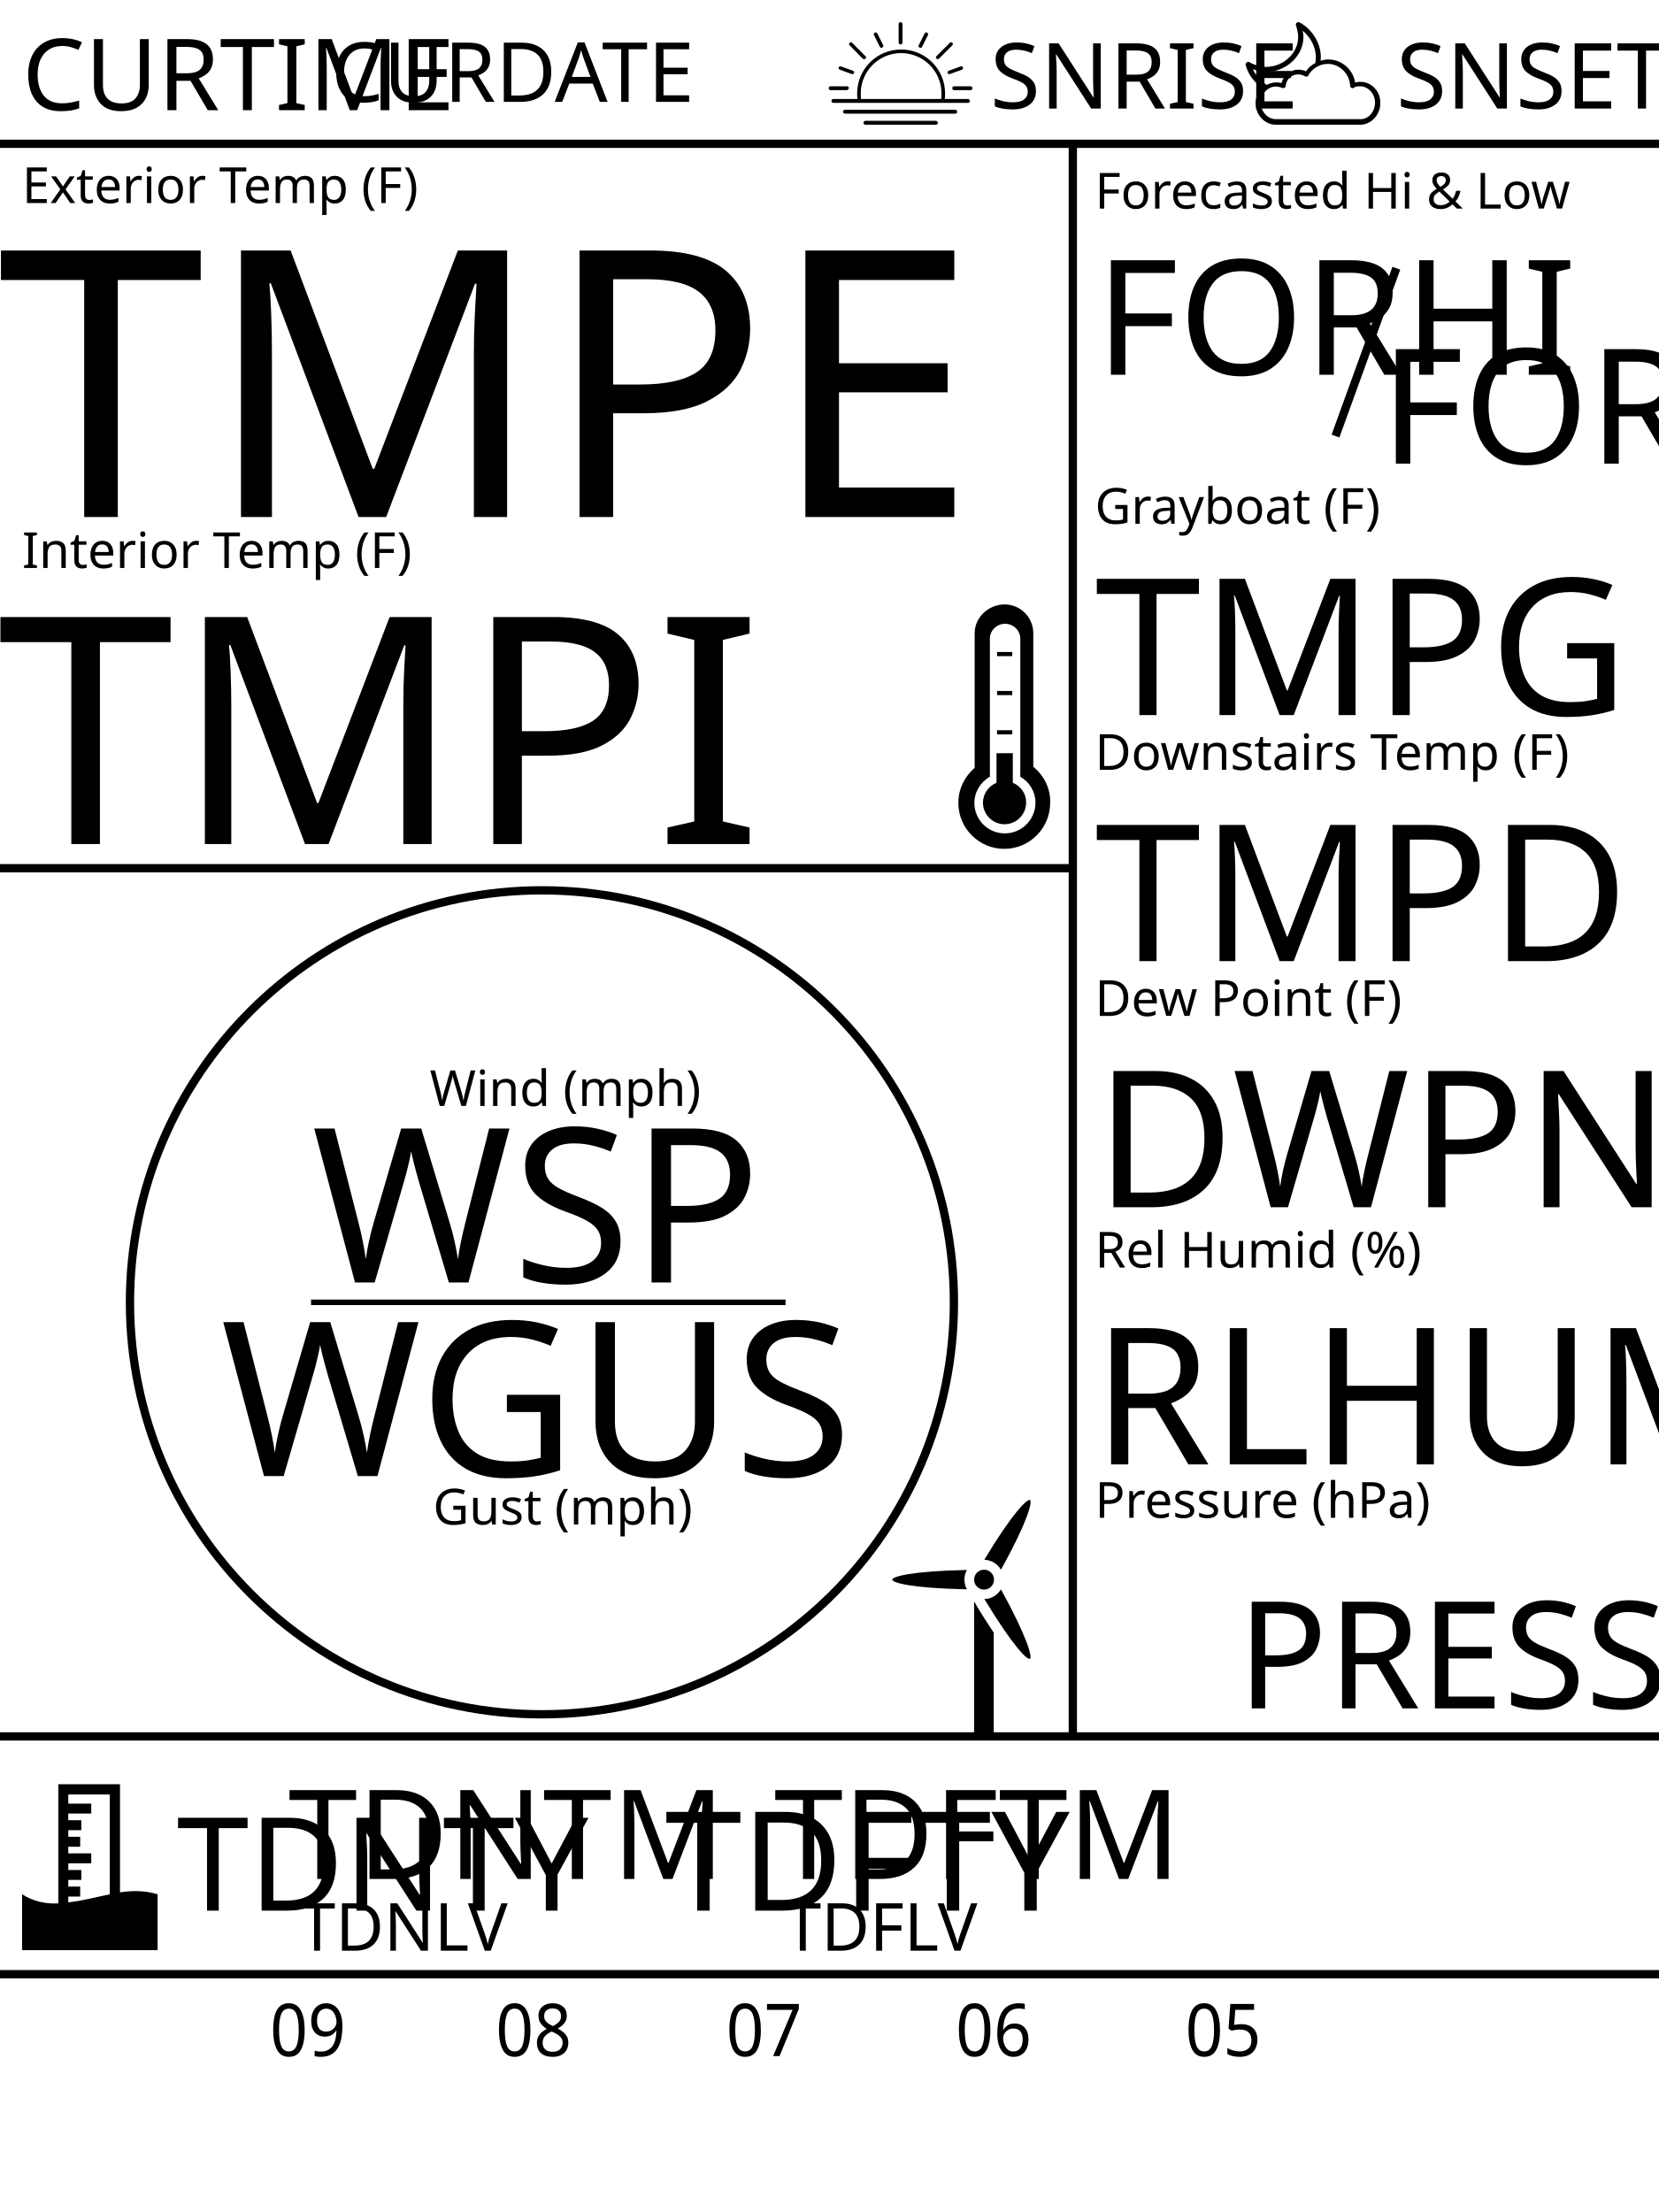
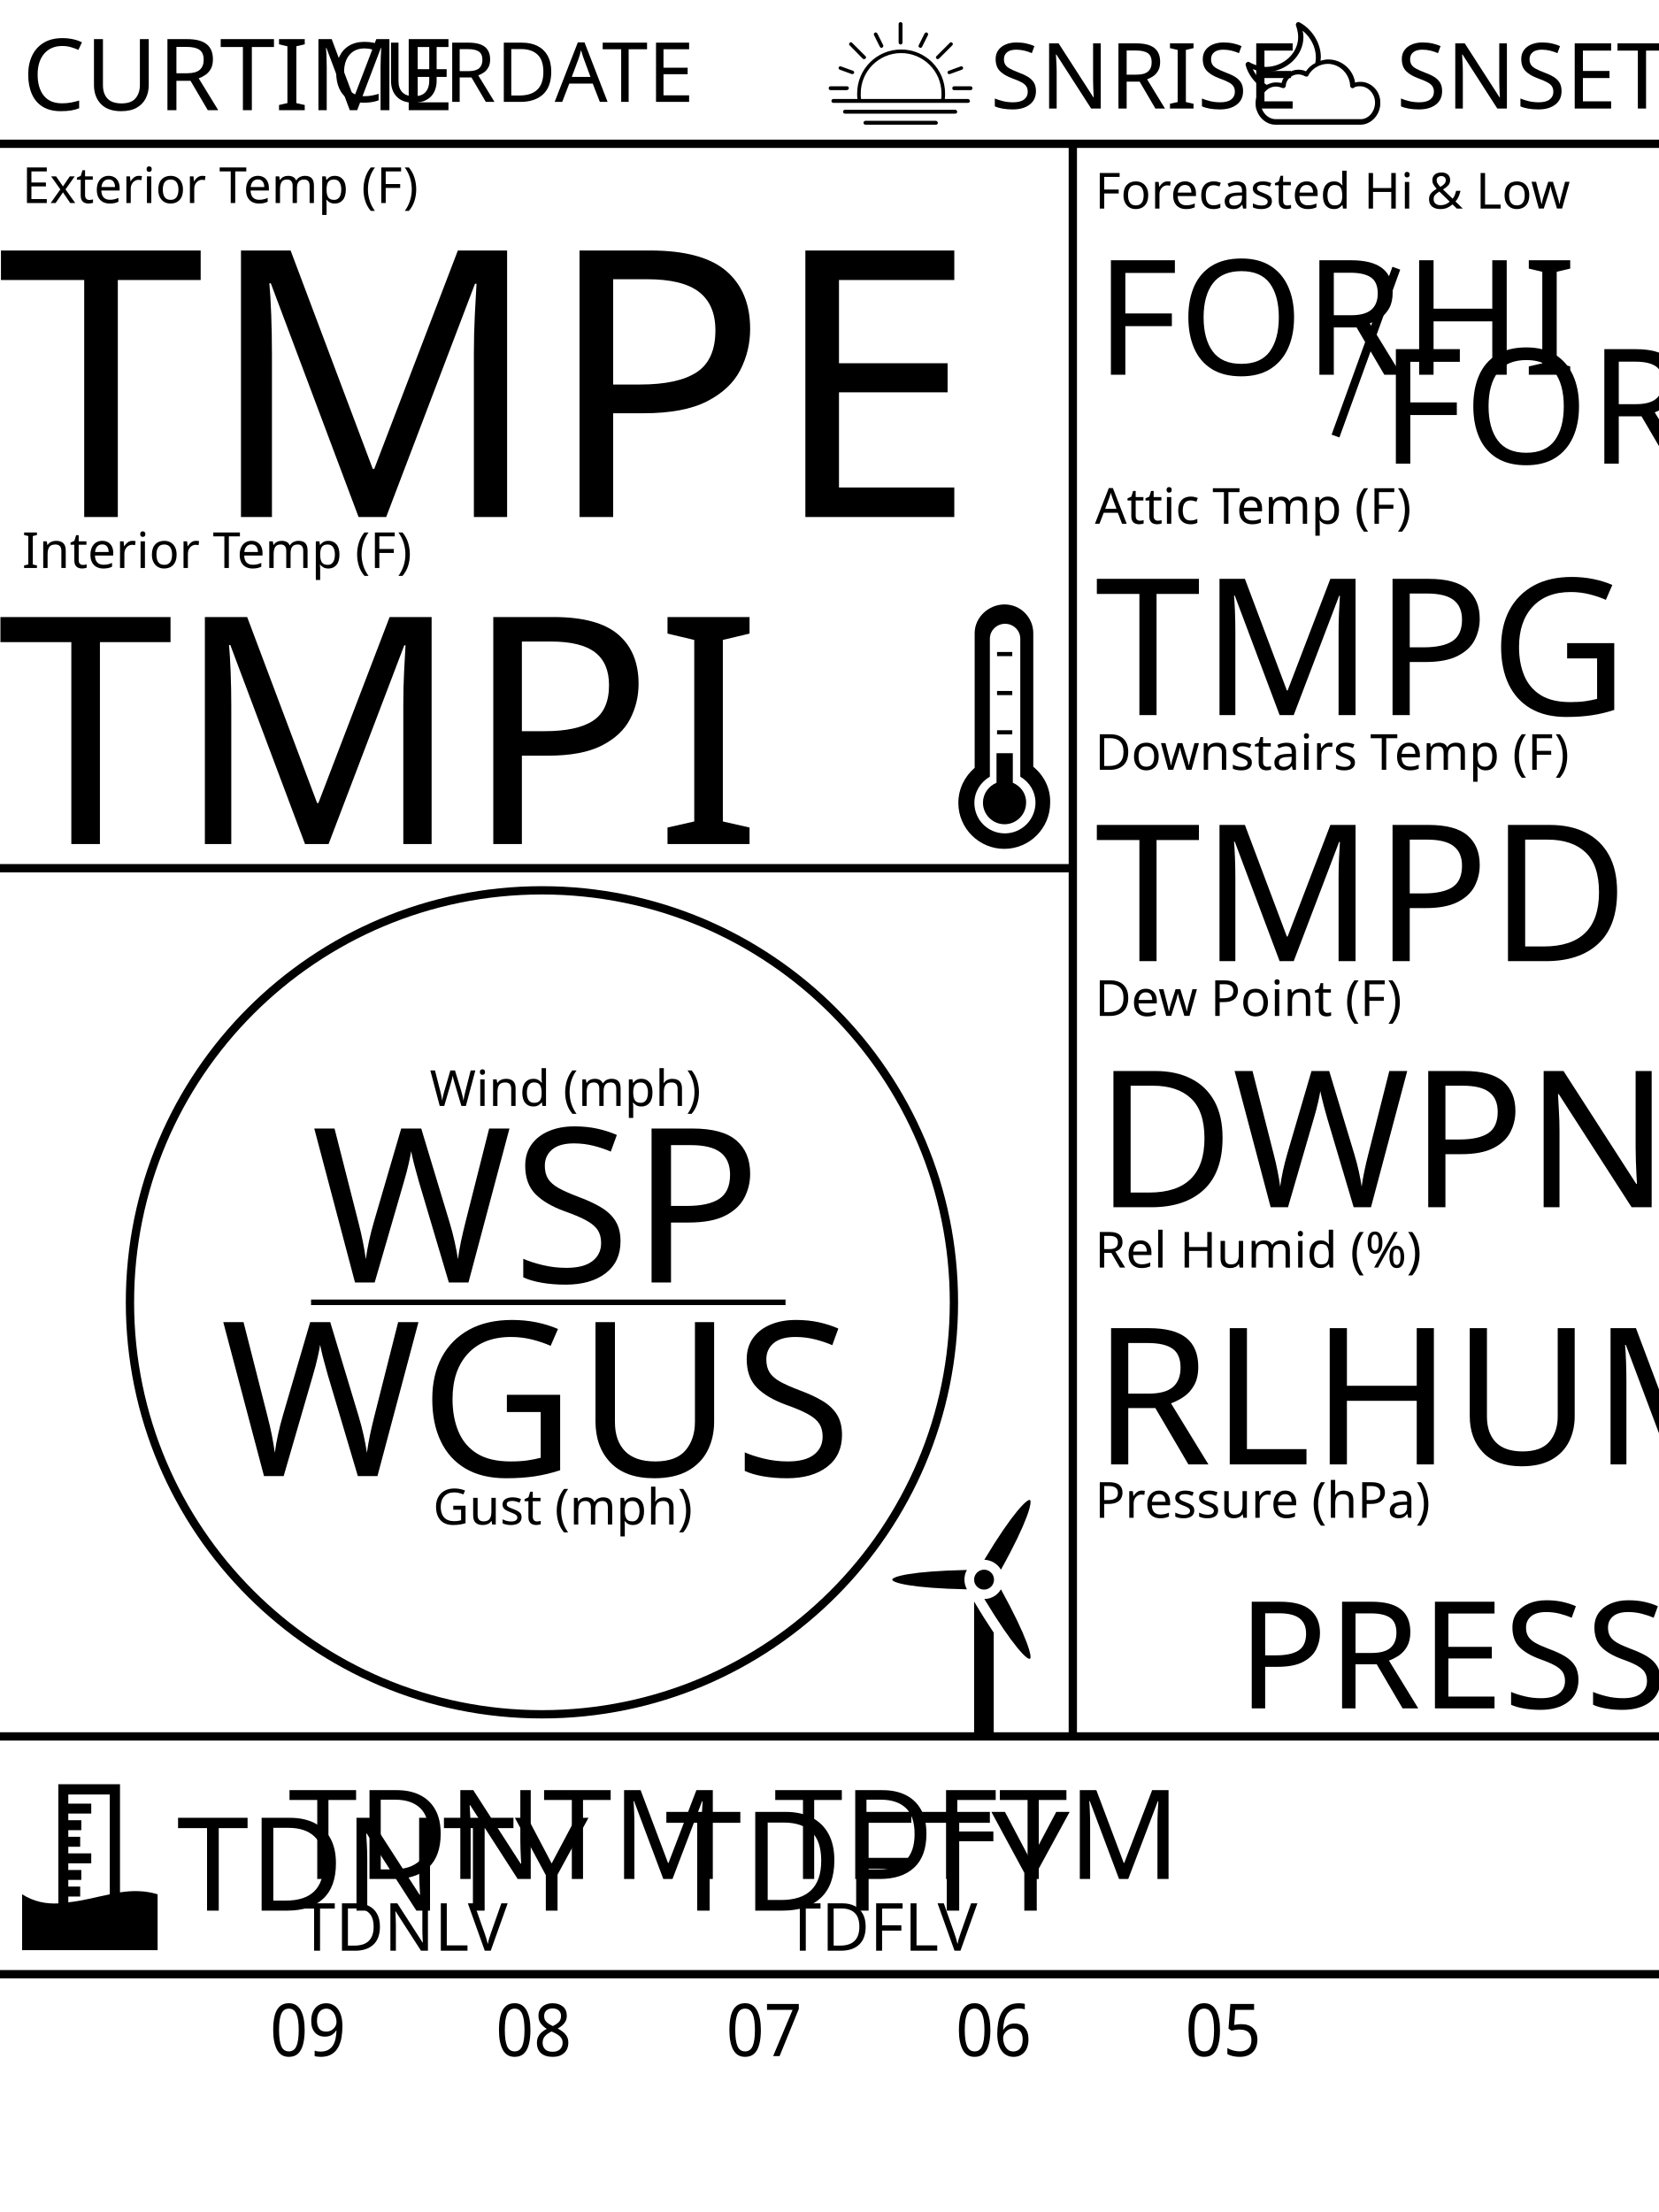
<svg xmlns="http://www.w3.org/2000/svg" version="1.1" id="Layer_1" x="0px" y="0px" viewBox="0 0 600 800" style="enable-background:new 0 0 600 800;" xml:space="preserve">
  <style type="text/css">
	.st0{fill:none;stroke:#000000;stroke-width:3;stroke-miterlimit:10;}
	.st1{font-family:'ArialMT';}
	.st2{font-size:26.4px;}
	.st3{fill-opacity:0;}
	.st4{font-size:45px;}
	.st5{font-size:24px;}
	.st6{font-size:47px;}
	.st7{font-size:50px;}
	.st8{font-size:78px;}
	.st9{font-size:18px;}
	.st10{fill:none;stroke:#000000;stroke-width:2;stroke-miterlimit:10;}
	.st11{font-size:69px;}
	.st12{font-size:54px;}
	.st13{font-size:58px;}
	.st14{font-size:135px;}
	.st15{font-size:115px;}
	.st16{font-size:33px;}
	.st17{font-size:36px;}
	.st18{font-size:30px;}
</style>
  <g id="layout">
    <line class="st0" x1="388" y1="52" x2="388" y2="628" />
    <line class="st0" x1="388" y1="314" x2="0" y2="314" />
    <line class="st0" x1="0" y1="714" x2="600" y2="714" />
    <line class="st0" x1="0" y1="628" x2="600" y2="628" />
    <line class="st0" x1="0" y1="52" x2="600" y2="52" />
  </g>
  <g id="battery_x5F_display">
    <text id="Sensor00" transform="matrix(0.9091 0 0 1 97.625 743.625)" class="st1 st2">09</text>
    <text id="Sensor01" transform="matrix(0.9091 0 0 1 179.2812 743.625)" class="st1 st2">08</text>
    <text id="Sensor02" transform="matrix(0.9091 0 0 1 262.6172 743.625)" class="st1 st2">07</text>
    <text id="Sensor03" transform="matrix(0.9091 0 0 1 345.625 743.625)" class="st1 st2">06</text>
    <text id="Sensor04" transform="matrix(0.9091 0 0 1 428.6641 743.625)" class="st1 st2">05</text>
    <g id="BatSens00">
      <path id="b00Bat4" class="st3" d="M139.7,726.8v2h-4c-2.2,0-4,1.8-4,4v52.3c-0.1,2.2,1.7,4,3.9,4h32.1c2.2,0,4-1.8,4-4V733    c0-2.2-1.8-4-4-4h-4v-2c0-1.1-0.9-2-2-2h-20.1C140.6,724.8,139.7,725.7,139.7,726.8z M165.7,732.9c1.1,0,2,0.9,2,2V783    c0,1.1-0.9,2-2,2h-28.1c-1.1,0-2-0.9-2-2v-48.2c0-1.1,0.9-2,2-2h28.1V732.9z M162.7,773c0.6,0,1,0.4,1,1v6c0,0.6-0.4,1-1,1h-22    c-0.6,0-1-0.4-1-1v-6c0-0.6,0.4-1,1-1H162.7z M162.7,760.9c0.6,0,1,0.4,1,1v6c0,0.6-0.4,1-1,1h-22c-0.6,0-1-0.4-1-1v-6    c0-0.6,0.4-1,1-1H162.7z M162.7,748.9c0.6,0,1,0.4,1,1v6c0,0.6-0.4,1-1,1h-22c-0.6,0-1-0.4-1-1v-6c0-0.6,0.4-1,1-1H162.7z     M162.7,736.9c0.6,0,1,0.4,1,1v6c0,0.6-0.4,1-1,1h-22c-0.6,0-1-0.4-1-1v-6c0-0.6,0.4-1,1-1H162.7z M140.7,760.9h22.1    c0.6,0,1,0.4,1,1v6c0,0.6-0.4,1-1,1h-22.1c-0.6,0-1-0.4-1-1v-6C139.7,761.4,140.1,760.9,140.7,760.9z M140.7,773h22.1    c0.6,0,1,0.4,1,1v6c0,0.6-0.4,1-1,1h-22.1c-0.6,0-1-0.4-1-1v-6C139.7,773.4,140.1,773,140.7,773z M140.7,736.9h22.1    c0.6,0,1,0.4,1,1v6c0,0.6-0.4,1-1,1h-22.1c-0.6,0-1-0.4-1-1v-6C139.7,737.3,140.1,736.9,140.7,736.9z M140.7,748.9h22.1    c0.6,0,1,0.4,1,1v6c0,0.6-0.4,1-1,1h-22.1c-0.6,0-1-0.4-1-1v-6C139.7,749.4,140.1,748.9,140.7,748.9z" />
      <path id="b00Bat3" class="st3" d="M139.6,768v-6c0-0.6,0.4-1,1-1h22.1c0.6,0,1,0.4,1,1v6c0,0.6-0.4,1-1,1h-22.1C140,769,139.6,768.5,139.6,768    z M163.7,780v-6c0-0.6-0.4-1-1-1h-22.1c-0.6,0-1,0.4-1,1v6c0,0.6,0.4,1,1,1h22.1C163.2,781,163.7,780.5,163.7,780z M163.7,755.9    v-6c0-0.6-0.4-1-1-1h-22.1c-0.6,0-1,0.4-1,1v6c0,0.6,0.4,1,1,1h22.1C163.2,756.9,163.7,756.5,163.7,755.9z M139.6,726.9v2h-4    c-2.2,0-4,1.8-4,4V785c0,2.2,1.8,4,4,4h32.1c2.2,0,4-1.8,4-4v-52c0-2.2-1.8-4-4-4h-4v-2c0-1.1-0.9-2-2-2h-20.1    C140.5,724.9,139.6,725.8,139.6,726.9z M165.7,732.9c1.1,0,2,0.9,2,2V783c0,1.1-0.9,2-2,2h-28.1c-1.1,0-2-0.9-2-2v-48.1    c0-1.1,0.9-2,2-2H165.7z" />
      <path id="b00Bat2" class="st3" d="M139.6,768v-6c0-0.6,0.4-1,1-1h22.1c0.6,0,1,0.4,1,1v6c0,0.6-0.4,1-1,1h-22.1    C140,769,139.6,768.5,139.6,768z M163.7,780v-6c0-0.6-0.4-1-1-1h-22.1c-0.6,0-1,0.4-1,1v6c0,0.6,0.4,1,1,1h22.1    C163.2,781,163.7,780.5,163.7,780z M139.6,726.9v2h-4c-2.2,0-4,1.8-4,4V785c0,2.2,1.8,4,4,4h32.1c2.2,0,4-1.8,4-4v-52    c0-2.2-1.8-4-4-4h-4v-2c0-1.1-0.9-2-2-2h-20.1C140.5,724.9,139.6,725.8,139.6,726.9z M165.7,732.9c1.1,0,2,0.9,2,2V783    c0,1.1-0.9,2-2,2h-28.1c-1.1,0-2-0.9-2-2v-48.1c0-1.1,0.9-2,2-2H165.7z" />
      <path id="b00Bat1" class="st3" d="M163.7,780v-6c0-0.6-0.4-1-1-1h-22.1c-0.6,0-1,0.4-1,1v6c0,0.6,0.4,1,1,1h22.1    C163.3,781,163.7,780.5,163.7,780z M139.6,726.9v2h-4c-2.2,0-4,1.8-4,4V785c0,2.2,1.8,4,4,4h32.1c2.2,0,4-1.8,4-4v-52    c0-2.2-1.8-4-4-4h-4v-2c0-1.1-0.9-2-2-2h-20.1C140.6,724.9,139.6,725.8,139.6,726.9z M165.7,732.9c1.1,0,2,0.9,2,2V783    c0,1.1-0.9,2-2,2h-28.1c-1.1,0-2-0.9-2-2v-48.1c0-1.1,0.9-2,2-2H165.7z" />
      <path id="b00Bat0" class="st3" d="M139.6,726.9v2h-4c-2.2,0-4,1.8-4,4V785c0,2.2,1.8,4,4,4h32.1c2.2,0,4-1.8,4-4v-52    c0-2.2-1.8-4-4-4h-4v-2c0-1.1-0.9-2-2-2h-20.1C140.6,724.9,139.6,725.8,139.6,726.9z M165.7,732.9c1.1,0,2,0.9,2,2V783    c0,1.1-0.9,2-2,2h-28.1c-1.1,0-2-0.9-2-2v-48.1c0-1.1,0.9-2,2-2H165.7z" />
    </g>
    <g id="BatSens01">
      <path id="b01Bat4" class="st3" d="M222.5,726.8v2h-4c-2.2,0-4,1.8-4,4v52.3c-0.1,2.2,1.7,4,3.9,4h32.1c2.2,0,4-1.8,4-4V733    c0-2.2-1.8-4-4-4h-4v-2c0-1.1-0.9-2-2-2h-20.1C223.4,724.8,222.5,725.7,222.5,726.8z M248.5,732.9c1.1,0,2,0.9,2,2V783    c0,1.1-0.9,2-2,2h-28.1c-1.1,0-2-0.9-2-2v-48.2c0-1.1,0.9-2,2-2h28.1V732.9z M245.5,773c0.6,0,1,0.4,1,1v6c0,0.6-0.4,1-1,1h-22    c-0.6,0-1-0.4-1-1v-6c0-0.6,0.4-1,1-1H245.5z M245.5,760.9c0.6,0,1,0.4,1,1v6c0,0.6-0.4,1-1,1h-22c-0.6,0-1-0.4-1-1v-6    c0-0.6,0.4-1,1-1H245.5z M245.5,748.9c0.6,0,1,0.4,1,1v6c0,0.6-0.4,1-1,1h-22c-0.6,0-1-0.4-1-1v-6c0-0.6,0.4-1,1-1H245.5z     M245.5,736.9c0.6,0,1,0.4,1,1v6c0,0.6-0.4,1-1,1h-22c-0.6,0-1-0.4-1-1v-6c0-0.6,0.4-1,1-1H245.5z M223.5,760.9h22.1    c0.6,0,1,0.4,1,1v6c0,0.6-0.4,1-1,1h-22.1c-0.6,0-1-0.4-1-1v-6C222.5,761.4,222.9,760.9,223.5,760.9z M223.5,773h22.1    c0.6,0,1,0.4,1,1v6c0,0.6-0.4,1-1,1h-22.1c-0.6,0-1-0.4-1-1v-6C222.5,773.4,222.9,773,223.5,773z M223.5,736.9h22.1    c0.6,0,1,0.4,1,1v6c0,0.6-0.4,1-1,1h-22.1c-0.6,0-1-0.4-1-1v-6C222.5,737.3,222.9,736.9,223.5,736.9z M223.5,748.9h22.1    c0.6,0,1,0.4,1,1v6c0,0.6-0.4,1-1,1h-22.1c-0.6,0-1-0.4-1-1v-6C222.5,749.4,222.9,748.9,223.5,748.9z" />
      <path id="b01Bat3" class="st3" d="M222.4,768v-6c0-0.6,0.4-1,1-1h22.1c0.6,0,1,0.4,1,1v6c0,0.6-0.4,1-1,1h-22.1    C222.8,769,222.4,768.5,222.4,768z M246.5,780v-6c0-0.6-0.4-1-1-1h-22.1c-0.6,0-1,0.4-1,1v6c0,0.6,0.4,1,1,1h22.1    C246,781,246.5,780.5,246.5,780z M246.5,755.9v-6c0-0.6-0.4-1-1-1h-22.1c-0.6,0-1,0.4-1,1v6c0,0.6,0.4,1,1,1h22.1    C246,756.9,246.5,756.5,246.5,755.9z M222.4,726.9v2h-4c-2.2,0-4,1.8-4,4V785c0,2.2,1.8,4,4,4h32.1c2.2,0,4-1.8,4-4v-52    c0-2.2-1.8-4-4-4h-4v-2c0-1.1-0.9-2-2-2h-20.1C223.3,724.9,222.4,725.8,222.4,726.9z M248.5,732.9c1.1,0,2,0.9,2,2V783    c0,1.1-0.9,2-2,2h-28.1c-1.1,0-2-0.9-2-2v-48.1c0-1.1,0.9-2,2-2H248.5z" />
      <path id="b01Bat2" class="st3" d="M222.4,768v-6c0-0.6,0.4-1,1-1h22.1c0.6,0,1,0.4,1,1v6c0,0.6-0.4,1-1,1h-22.1    C222.8,769,222.4,768.5,222.4,768z M246.5,780v-6c0-0.6-0.4-1-1-1h-22.1c-0.6,0-1,0.4-1,1v6c0,0.6,0.4,1,1,1h22.1    C246,781,246.5,780.5,246.5,780z M222.4,726.9v2h-4c-2.2,0-4,1.8-4,4V785c0,2.2,1.8,4,4,4h32.1c2.2,0,4-1.8,4-4v-52    c0-2.2-1.8-4-4-4h-4v-2c0-1.1-0.9-2-2-2h-20.1C223.3,724.9,222.4,725.8,222.4,726.9z M248.5,732.9c1.1,0,2,0.9,2,2V783    c0,1.1-0.9,2-2,2h-28.1c-1.1,0-2-0.9-2-2v-48.1c0-1.1,0.9-2,2-2H248.5z" />
      <path id="b01Bat1" class="st3" d="M246.5,780v-6c0-0.6-0.4-1-1-1h-22.1c-0.6,0-1,0.4-1,1v6c0,0.6,0.4,1,1,1h22.1    C246.1,781,246.5,780.5,246.5,780z M222.4,726.9v2h-4c-2.2,0-4,1.8-4,4V785c0,2.2,1.8,4,4,4h32.1c2.2,0,4-1.8,4-4v-52    c0-2.2-1.8-4-4-4h-4v-2c0-1.1-0.9-2-2-2h-20.1C223.4,724.9,222.4,725.8,222.4,726.9z M248.5,732.9c1.1,0,2,0.9,2,2V783    c0,1.1-0.9,2-2,2h-28.1c-1.1,0-2-0.9-2-2v-48.1c0-1.1,0.9-2,2-2H248.5z" />
      <path id="b01Bat0" class="st3" d="M222.4,726.9v2h-4c-2.2,0-4,1.8-4,4V785c0,2.2,1.8,4,4,4h32.1c2.2,0,4-1.8,4-4v-52    c0-2.2-1.8-4-4-4h-4v-2c0-1.1-0.9-2-2-2h-20.1C223.4,724.9,222.4,725.8,222.4,726.9z M248.5,732.9c1.1,0,2,0.9,2,2V783    c0,1.1-0.9,2-2,2h-28.1c-1.1,0-2-0.9-2-2v-48.1c0-1.1,0.9-2,2-2H248.5z" />
    </g>
    <g id="BatSens02">
      <path id="b02Bat4" class="st3" d="M305.7,726.8v2h-4c-2.2,0-4,1.8-4,4v52.3c-0.1,2.2,1.7,4,3.9,4h32.1c2.2,0,4-1.8,4-4V733    c0-2.2-1.8-4-4-4h-4v-2c0-1.1-0.9-2-2-2h-20.1C306.6,724.8,305.7,725.7,305.7,726.8z M331.7,732.9c1.1,0,2,0.9,2,2V783    c0,1.1-0.9,2-2,2h-28.1c-1.1,0-2-0.9-2-2v-48.2c0-1.1,0.9-2,2-2h28.1V732.9z M328.7,773c0.6,0,1,0.4,1,1v6c0,0.6-0.4,1-1,1h-22    c-0.6,0-1-0.4-1-1v-6c0-0.6,0.4-1,1-1H328.7z M328.7,760.9c0.6,0,1,0.4,1,1v6c0,0.6-0.4,1-1,1h-22c-0.6,0-1-0.4-1-1v-6    c0-0.6,0.4-1,1-1H328.7z M328.7,748.9c0.6,0,1,0.4,1,1v6c0,0.6-0.4,1-1,1h-22c-0.6,0-1-0.4-1-1v-6c0-0.6,0.4-1,1-1H328.7z     M328.7,736.9c0.6,0,1,0.4,1,1v6c0,0.6-0.4,1-1,1h-22c-0.6,0-1-0.4-1-1v-6c0-0.6,0.4-1,1-1H328.7z M306.7,760.9h22.1    c0.6,0,1,0.4,1,1v6c0,0.6-0.4,1-1,1h-22.1c-0.6,0-1-0.4-1-1v-6C305.7,761.4,306.1,760.9,306.7,760.9z M306.7,773h22.1    c0.6,0,1,0.4,1,1v6c0,0.6-0.4,1-1,1h-22.1c-0.6,0-1-0.4-1-1v-6C305.7,773.4,306.1,773,306.7,773z M306.7,736.9h22.1    c0.6,0,1,0.4,1,1v6c0,0.6-0.4,1-1,1h-22.1c-0.6,0-1-0.4-1-1v-6C305.7,737.3,306.1,736.9,306.7,736.9z M306.7,748.9h22.1    c0.6,0,1,0.4,1,1v6c0,0.6-0.4,1-1,1h-22.1c-0.6,0-1-0.4-1-1v-6C305.7,749.4,306.1,748.9,306.7,748.9z" />
      <path id="b02Bat3" class="st3" d="M305.6,768v-6c0-0.6,0.4-1,1-1h22.1c0.6,0,1,0.4,1,1v6c0,0.6-0.4,1-1,1h-22.1C306,769,305.6,768.5,305.6,768    z M329.7,780v-6c0-0.6-0.4-1-1-1h-22.1c-0.6,0-1,0.4-1,1v6c0,0.6,0.4,1,1,1h22.1C329.2,781,329.7,780.5,329.7,780z M329.7,755.9    v-6c0-0.6-0.4-1-1-1h-22.1c-0.6,0-1,0.4-1,1v6c0,0.6,0.4,1,1,1h22.1C329.2,756.9,329.7,756.5,329.7,755.9z M305.6,726.9v2h-4    c-2.2,0-4,1.8-4,4V785c0,2.2,1.8,4,4,4h32.1c2.2,0,4-1.8,4-4v-52c0-2.2-1.8-4-4-4h-4v-2c0-1.1-0.9-2-2-2h-20.1    C306.5,724.9,305.6,725.8,305.6,726.9z M331.7,732.9c1.1,0,2,0.9,2,2V783c0,1.1-0.9,2-2,2h-28.1c-1.1,0-2-0.9-2-2v-48.1    c0-1.1,0.9-2,2-2H331.7z" />
      <path id="b02Bat2" class="st3" d="M305.6,768v-6c0-0.6,0.4-1,1-1h22.1c0.6,0,1,0.4,1,1v6c0,0.6-0.4,1-1,1h-22.1    C306,769,305.6,768.5,305.6,768z M329.7,780v-6c0-0.6-0.4-1-1-1h-22.1c-0.6,0-1,0.4-1,1v6c0,0.6,0.4,1,1,1h22.1    C329.2,781,329.7,780.5,329.7,780z M305.6,726.9v2h-4c-2.2,0-4,1.8-4,4V785c0,2.2,1.8,4,4,4h32.1c2.2,0,4-1.8,4-4v-52    c0-2.2-1.8-4-4-4h-4v-2c0-1.1-0.9-2-2-2h-20.1C306.5,724.9,305.6,725.8,305.6,726.9z M331.7,732.9c1.1,0,2,0.9,2,2V783    c0,1.1-0.9,2-2,2h-28.1c-1.1,0-2-0.9-2-2v-48.1c0-1.1,0.9-2,2-2H331.7z" />
      <path id="b02Bat1" class="st3" d="M329.7,780v-6c0-0.6-0.4-1-1-1h-22.1c-0.6,0-1,0.4-1,1v6c0,0.6,0.4,1,1,1h22.1    C329.3,781,329.7,780.5,329.7,780z M305.6,726.9v2h-4c-2.2,0-4,1.8-4,4V785c0,2.2,1.8,4,4,4h32.1c2.2,0,4-1.8,4-4v-52    c0-2.2-1.8-4-4-4h-4v-2c0-1.1-0.9-2-2-2h-20.1C306.6,724.9,305.6,725.8,305.6,726.9z M331.7,732.9c1.1,0,2,0.9,2,2V783    c0,1.1-0.9,2-2,2h-28.1c-1.1,0-2-0.9-2-2v-48.1c0-1.1,0.9-2,2-2H331.7z" />
      <path id="b02Bat0" class="st3" d="M305.6,726.9v2h-4c-2.2,0-4,1.8-4,4V785c0,2.2,1.8,4,4,4h32.1c2.2,0,4-1.8,4-4v-52    c0-2.2-1.8-4-4-4h-4v-2c0-1.1-0.9-2-2-2h-20.1C306.6,724.9,305.6,725.8,305.6,726.9z M331.7,732.9c1.1,0,2,0.9,2,2V783    c0,1.1-0.9,2-2,2h-28.1c-1.1,0-2-0.9-2-2v-48.1c0-1.1,0.9-2,2-2H331.7z" />
    </g>
    <g id="BatSens03">
      <path id="b03Bat4" class="st3" d="M388.7,726.8v2h-4c-2.2,0-4,1.8-4,4v52.3c-0.1,2.2,1.7,4,3.9,4h32.1c2.2,0,4-1.8,4-4V733    c0-2.2-1.8-4-4-4h-4v-2c0-1.1-0.9-2-2-2h-20.1C389.6,724.8,388.7,725.7,388.7,726.8z M414.7,732.9c1.1,0,2,0.9,2,2V783    c0,1.1-0.9,2-2,2h-28.1c-1.1,0-2-0.9-2-2v-48.2c0-1.1,0.9-2,2-2h28.1V732.9z M411.7,773c0.6,0,1,0.4,1,1v6c0,0.6-0.4,1-1,1h-22    c-0.6,0-1-0.4-1-1v-6c0-0.6,0.4-1,1-1H411.7z M411.7,760.9c0.6,0,1,0.4,1,1v6c0,0.6-0.4,1-1,1h-22c-0.6,0-1-0.4-1-1v-6    c0-0.6,0.4-1,1-1H411.7z M411.7,748.9c0.6,0,1,0.4,1,1v6c0,0.6-0.4,1-1,1h-22c-0.6,0-1-0.4-1-1v-6c0-0.6,0.4-1,1-1H411.7z     M411.7,736.9c0.6,0,1,0.4,1,1v6c0,0.6-0.4,1-1,1h-22c-0.6,0-1-0.4-1-1v-6c0-0.6,0.4-1,1-1H411.7z M389.7,760.9h22.1    c0.6,0,1,0.4,1,1v6c0,0.6-0.4,1-1,1h-22.1c-0.6,0-1-0.4-1-1v-6C388.7,761.4,389.1,760.9,389.7,760.9z M389.7,773h22.1    c0.6,0,1,0.4,1,1v6c0,0.6-0.4,1-1,1h-22.1c-0.6,0-1-0.4-1-1v-6C388.7,773.4,389.1,773,389.7,773z M389.7,736.9h22.1    c0.6,0,1,0.4,1,1v6c0,0.6-0.4,1-1,1h-22.1c-0.6,0-1-0.4-1-1v-6C388.7,737.3,389.1,736.9,389.7,736.9z M389.7,748.9h22.1    c0.6,0,1,0.4,1,1v6c0,0.6-0.4,1-1,1h-22.1c-0.6,0-1-0.4-1-1v-6C388.7,749.4,389.1,748.9,389.7,748.9z" />
      <path id="b03Bat3" class="st3" d="M388.6,768v-6c0-0.6,0.4-1,1-1h22.1c0.6,0,1,0.4,1,1v6c0,0.6-0.4,1-1,1h-22.1C389,769,388.6,768.5,388.6,768    z M412.7,780v-6c0-0.6-0.4-1-1-1h-22.1c-0.6,0-1,0.4-1,1v6c0,0.6,0.4,1,1,1h22.1C412.2,781,412.7,780.5,412.7,780z M412.7,755.9    v-6c0-0.6-0.4-1-1-1h-22.1c-0.6,0-1,0.4-1,1v6c0,0.6,0.4,1,1,1h22.1C412.2,756.9,412.7,756.5,412.7,755.9z M388.6,726.9v2h-4    c-2.2,0-4,1.8-4,4V785c0,2.2,1.8,4,4,4h32.1c2.2,0,4-1.8,4-4v-52c0-2.2-1.8-4-4-4h-4v-2c0-1.1-0.9-2-2-2h-20.1    C389.5,724.9,388.6,725.8,388.6,726.9z M414.7,732.9c1.1,0,2,0.9,2,2V783c0,1.1-0.9,2-2,2h-28.1c-1.1,0-2-0.9-2-2v-48.1    c0-1.1,0.9-2,2-2H414.7z" />
      <path id="b03Bat2" class="st3" d="M388.6,768v-6c0-0.6,0.4-1,1-1h22.1c0.6,0,1,0.4,1,1v6c0,0.6-0.4,1-1,1h-22.1    C389,769,388.6,768.5,388.6,768z M412.7,780v-6c0-0.6-0.4-1-1-1h-22.1c-0.6,0-1,0.4-1,1v6c0,0.6,0.4,1,1,1h22.1    C412.2,781,412.7,780.5,412.7,780z M388.6,726.9v2h-4c-2.2,0-4,1.8-4,4V785c0,2.2,1.8,4,4,4h32.1c2.2,0,4-1.8,4-4v-52    c0-2.2-1.8-4-4-4h-4v-2c0-1.1-0.9-2-2-2h-20.1C389.5,724.9,388.6,725.8,388.6,726.9z M414.7,732.9c1.1,0,2,0.9,2,2V783    c0,1.1-0.9,2-2,2h-28.1c-1.1,0-2-0.9-2-2v-48.1c0-1.1,0.9-2,2-2H414.7z" />
      <path id="b03Bat1" class="st3" d="M412.7,780v-6c0-0.6-0.4-1-1-1h-22.1c-0.6,0-1,0.4-1,1v6c0,0.6,0.4,1,1,1h22.1    C412.3,781,412.7,780.5,412.7,780z M388.6,726.9v2h-4c-2.2,0-4,1.8-4,4V785c0,2.2,1.8,4,4,4h32.1c2.2,0,4-1.8,4-4v-52    c0-2.2-1.8-4-4-4h-4v-2c0-1.1-0.9-2-2-2h-20.1C389.6,724.9,388.6,725.8,388.6,726.9z M414.7,732.9c1.1,0,2,0.9,2,2V783    c0,1.1-0.9,2-2,2h-28.1c-1.1,0-2-0.9-2-2v-48.1c0-1.1,0.9-2,2-2H414.7z" />
      <path id="b03Bat0" class="st3" d="M388.6,726.9v2h-4c-2.2,0-4,1.8-4,4V785c0,2.2,1.8,4,4,4h32.1c2.2,0,4-1.8,4-4v-52c0-2.2-1.8-4-4-4h-4v-2    c0-1.1-0.9-2-2-2h-20.1C389.6,724.9,388.6,725.8,388.6,726.9z M414.7,732.9c1.1,0,2,0.9,2,2V783c0,1.1-0.9,2-2,2h-28.1    c-1.1,0-2-0.9-2-2v-48.1c0-1.1,0.9-2,2-2H414.7z" />
    </g>
    <g id="BatSens04">
      <path id="b04Bat4" class="st3" d="M470.4,726.8v2h-4c-2.2,0-4,1.8-4,4v52.3c-0.1,2.2,1.7,4,3.9,4h32.1c2.2,0,4-1.8,4-4V733    c0-2.2-1.8-4-4-4h-4v-2c0-1.1-0.9-2-2-2h-20.1C471.3,724.8,470.4,725.7,470.4,726.8z M496.4,732.9c1.1,0,2,0.9,2,2V783    c0,1.1-0.9,2-2,2h-28.1c-1.1,0-2-0.9-2-2v-48.2c0-1.1,0.9-2,2-2h28.1V732.9z M493.4,773c0.6,0,1,0.4,1,1v6c0,0.6-0.4,1-1,1h-22    c-0.6,0-1-0.4-1-1v-6c0-0.6,0.4-1,1-1H493.4z M493.4,760.9c0.6,0,1,0.4,1,1v6c0,0.6-0.4,1-1,1h-22c-0.6,0-1-0.4-1-1v-6    c0-0.6,0.4-1,1-1H493.4z M493.4,748.9c0.6,0,1,0.4,1,1v6c0,0.6-0.4,1-1,1h-22c-0.6,0-1-0.4-1-1v-6c0-0.6,0.4-1,1-1H493.4z     M493.4,736.9c0.6,0,1,0.4,1,1v6c0,0.6-0.4,1-1,1h-22c-0.6,0-1-0.4-1-1v-6c0-0.6,0.4-1,1-1H493.4z M471.4,760.9h22.1    c0.6,0,1,0.4,1,1v6c0,0.6-0.4,1-1,1h-22.1c-0.6,0-1-0.4-1-1v-6C470.4,761.4,470.8,760.9,471.4,760.9z M471.4,773h22.1    c0.6,0,1,0.4,1,1v6c0,0.6-0.4,1-1,1h-22.1c-0.6,0-1-0.4-1-1v-6C470.4,773.4,470.8,773,471.4,773z M471.4,736.9h22.1    c0.6,0,1,0.4,1,1v6c0,0.6-0.4,1-1,1h-22.1c-0.6,0-1-0.4-1-1v-6C470.4,737.3,470.8,736.9,471.4,736.9z M471.4,748.9h22.1    c0.6,0,1,0.4,1,1v6c0,0.6-0.4,1-1,1h-22.1c-0.6,0-1-0.4-1-1v-6C470.4,749.4,470.8,748.9,471.4,748.9z" />
      <path id="b04Bat3" class="st3" d="M470.3,768v-6c0-0.6,0.4-1,1-1h22.1c0.6,0,1,0.4,1,1v6c0,0.6-0.4,1-1,1h-22.1    C470.7,769,470.3,768.5,470.3,768z M494.4,780v-6c0-0.6-0.4-1-1-1h-22.1c-0.6,0-1,0.4-1,1v6c0,0.6,0.4,1,1,1h22.1    C493.9,781,494.4,780.5,494.4,780z M494.4,755.9v-6c0-0.6-0.4-1-1-1h-22.1c-0.6,0-1,0.4-1,1v6c0,0.6,0.4,1,1,1h22.1    C493.9,756.9,494.4,756.5,494.4,755.9z M470.3,726.9v2h-4c-2.2,0-4,1.8-4,4V785c0,2.2,1.8,4,4,4h32.1c2.2,0,4-1.8,4-4v-52    c0-2.2-1.8-4-4-4h-4v-2c0-1.1-0.9-2-2-2h-20.1C471.2,724.9,470.3,725.8,470.3,726.9z M496.4,732.9c1.1,0,2,0.9,2,2V783    c0,1.1-0.9,2-2,2h-28.1c-1.1,0-2-0.9-2-2v-48.1c0-1.1,0.9-2,2-2H496.4z" />
      <path id="b04Bat2" class="st3" d="M470.3,768v-6c0-0.6,0.4-1,1-1h22.1c0.6,0,1,0.4,1,1v6c0,0.6-0.4,1-1,1h-22.1    C470.7,769,470.3,768.5,470.3,768z M494.4,780v-6c0-0.6-0.4-1-1-1h-22.1c-0.6,0-1,0.4-1,1v6c0,0.6,0.4,1,1,1h22.1    C493.9,781,494.4,780.5,494.4,780z M470.3,726.9v2h-4c-2.2,0-4,1.8-4,4V785c0,2.2,1.8,4,4,4h32.1c2.2,0,4-1.8,4-4v-52    c0-2.2-1.8-4-4-4h-4v-2c0-1.1-0.9-2-2-2h-20.1C471.2,724.9,470.3,725.8,470.3,726.9z M496.4,732.9c1.1,0,2,0.9,2,2V783    c0,1.1-0.9,2-2,2h-28.1c-1.1,0-2-0.9-2-2v-48.1c0-1.1,0.9-2,2-2H496.4z" />
      <path id="b04Bat1" class="st3" d="M494.4,780v-6c0-0.6-0.4-1-1-1h-22.1c-0.6,0-1,0.4-1,1v6c0,0.6,0.4,1,1,1h22.1    C494,781,494.4,780.5,494.4,780z M470.3,726.9v2h-4c-2.2,0-4,1.8-4,4V785c0,2.2,1.8,4,4,4h32.1c2.2,0,4-1.8,4-4v-52    c0-2.2-1.8-4-4-4h-4v-2c0-1.1-0.9-2-2-2h-20.1C471.3,724.9,470.3,725.8,470.3,726.9z M496.4,732.9c1.1,0,2,0.9,2,2V783    c0,1.1-0.9,2-2,2h-28.1c-1.1,0-2-0.9-2-2v-48.1c0-1.1,0.9-2,2-2H496.4z" />
      <path id="b04Bat0" class="st3" d="M470.3,726.9v2h-4c-2.2,0-4,1.8-4,4V785c0,2.2,1.8,4,4,4h32.1c2.2,0,4-1.8,4-4v-52    c0-2.2-1.8-4-4-4h-4v-2c0-1.1-0.9-2-2-2h-20.1C471.3,724.9,470.3,725.8,470.3,726.9z M496.4,732.9c1.1,0,2,0.9,2,2V783    c0,1.1-0.9,2-2,2h-28.1c-1.1,0-2-0.9-2-2v-48.1c0-1.1,0.9-2,2-2H496.4z" />
    </g>
  </g>
  <g id="tide_x5F_display">
    <path d="M8,705.3v-20.2c4.3,2.7,8.6,3.5,13.1,3.3v-43.1h22.3v39.1c4.5-0.7,9.1-0.7,13.6,0.7v20.2H8z M39.7,685.1V649h-15v3.3H33   v3.6h-8.3v2.4h4.7v3.6h-4.7v2.4H29v3.6h-4.3v2.4H33v3.6h-8.3v2.4h4.7v3.6h-4.7v2.4H29v3.6h-4.3v2.1   C29.7,687.5,34.7,686.1,39.7,685.1z" />
    <text transform="matrix(1 0 0 1 104.254 679.5577)" class="st1 st4">TDNTM</text>
    <text transform="matrix(1 0 0 1 108.0002 705.4993)" class="st1 st5">TDNLV</text>
    <text transform="matrix(1 0 0 1 63.9269 690.9996)" class="st1 st6">TDNTY</text>
    <text transform="matrix(1 0 0 1 279.9269 679.5577)" class="st1 st4">TDFTM</text>
    <text transform="matrix(1 0 0 1 283.6731 705.4993)" class="st1 st5">TDFLV</text>
    <text transform="matrix(1 0 0 1 240.5004 690.9996)" class="st1 st7">TDFTY</text>
  </g>
  <g id="wind_x5F_display">
    <g id="Windmill_x5F_Gfx">
      <circle cx="355.9" cy="571.3" r="3.6" />
      <path d="M362,567.7c9.8-17.6,11.4-24.6,10.5-25.2c-0.9-0.5-6.2,4.4-16.5,21.6C358.5,564.2,360.8,565.6,362,567.7z" />
      <path d="M348.8,571.3c0-1.3,0.3-2.5,0.9-3.5c-20.1,0.4-27,2.4-27,3.5s6.9,3.1,27,3.5C349.1,573.7,348.8,572.5,348.8,571.3z" />
      <path d="M362,574.8c-1.2,2.1-3.5,3.5-6,3.5c10.4,17.2,15.6,22.2,16.5,21.6C373.4,599.5,371.7,592.4,362,574.8z" />
      <path d="M352.3,579.2v1.5v47.4h7.1v-37.6C357.4,587.5,355,583.8,352.3,579.2z" />
    </g>
    <path id="wdno" class="st3" d="M214.4,338.7l-15.5-15.5c0,0,0,0,0-0.1c-0.6-0.6-1.2-0.9-2-1.1c0,0,0,0-0.1,0   c-0.3-0.1-0.5-0.1-0.8-0.1l0,0l0,0c-0.3,0-0.5,0-0.8,0.1c0,0,0,0-0.1,0c-0.7,0.2-1.4,0.5-2,1.1c0,0,0,0,0,0.1l-15.5,15.5   c-1.6,1.6-1.6,4.1,0,5.7s4.1,1.6,5.7,0l8.7-8.7V363c0,2.2,1.8,4,4,4s4-1.8,4-4v-27.3l8.7,8.7c1.6,1.6,4.1,1.6,5.7,0   S215.9,340.3,214.4,338.7z" />
    <path id="wdso" class="st3" d="M177.6,603.3l15.5,15.5c0,0,0,0,0,0.1c0.6,0.6,1.2,0.9,2,1.1c0,0,0,0,0.1,0c0.3,0.1,0.5,0.1,0.8,0.1   l0,0l0,0c0.3,0,0.5,0,0.8-0.1c0,0,0,0,0.1,0c0.7-0.2,1.4-0.5,2-1.1c0,0,0,0,0-0.1l15.5-15.5c1.6-1.6,1.6-4.1,0-5.7s-4.1-1.6-5.7,0   l-8.7,8.7V579c0-2.2-1.8-4-4-4s-4,1.8-4,4v27.3l-8.7-8.7c-1.6-1.6-4.1-1.6-5.7,0C176.1,599.2,176.1,601.7,177.6,603.3z" />
    <path id="wdse" class="st3" d="M275.2,575h21.9c0,0,0,0,0.1,0c0.8,0,1.5-0.2,2.1-0.6c0,0,0,0,0.1,0c0.2-0.1,0.4-0.3,0.6-0.5l0,0   l0,0c0.2-0.2,0.4-0.4,0.5-0.6c0,0,0,0,0-0.1c0.4-0.6,0.6-1.4,0.6-2.1c0,0,0,0,0-0.1v-22c0-2.2-1.8-4-4-4s-4,1.8-4,4v12.3L273.8,542   c-1.6-1.6-4.1-1.6-5.7,0s-1.6,4.1,0,5.7l19.3,19.3h-12.3c-2.2,0-4,1.8-4,4C271.2,573.2,273,575,275.2,575z" />
    <path id="wdnw" class="st3" d="M116.8,365.8H94.9c0,0,0,0-0.1,0c-0.8,0-1.5,0.2-2.1,0.6c0,0,0,0-0.1,0c-0.2,0.1-0.4,0.3-0.6,0.5   l0,0l0,0c-0.2,0.2-0.4,0.4-0.5,0.6c0,0,0,0,0,0.1c-0.4,0.6-0.6,1.4-0.6,2.1c0,0,0,0,0,0.1v21.9c0,2.2,1.8,4,4,4s4-1.8,4-4v-12.3   l19.3,19.3c1.6,1.6,4.1,1.6,5.7,0s1.6-4.1,0-5.7l-19.3-19.3h12.3c2.2,0,4-1.8,4-4C120.8,367.6,119,365.8,116.8,365.8z" />
    <path id="wdsw" class="st3" d="M90.7,550.4v21.9c0,0,0,0,0,0.1c0,0.8,0.2,1.5,0.6,2.1c0,0,0,0,0,0.1c0.1,0.2,0.3,0.4,0.5,0.6l0,0   l0,0c0.2,0.2,0.4,0.4,0.6,0.5c0,0,0,0,0.1,0c0.6,0.4,1.4,0.6,2.1,0.6c0,0,0,0,0.1,0h21.9c2.2,0,4-1.8,4-4s-1.8-4-4-4h-12.3   l19.3-19.3c1.6-1.6,1.6-4.1,0-5.7c-1.6-1.6-4.1-1.6-5.7,0l-19.3,19.3v-12.3c0-2.2-1.8-4-4-4C92.5,546.4,90.7,548.2,90.7,550.4z" />
    <path id="wdea" class="st3" d="M328.3,489.4l15.5-15.5c0,0,0,0,0.1,0c0.6-0.6,0.9-1.2,1.1-2c0,0,0,0,0-0.1c0.1-0.3,0.1-0.5,0.1-0.8   l0,0l0,0c0-0.3,0-0.5-0.1-0.8c0,0,0,0,0-0.1c-0.2-0.7-0.5-1.4-1.1-2c0,0,0,0-0.1,0l-15.5-15.5c-1.6-1.6-4.1-1.6-5.7,0   s-1.6,4.1,0,5.7l8.7,8.7H304c-2.2,0-4,1.8-4,4s1.8,4,4,4h27.3l-8.7,8.7c-1.6,1.6-1.6,4.1,0,5.7   C324.2,490.9,326.7,490.9,328.3,489.4z" />
    <path id="wdwe" class="st3" d="M63.7,452.6l-15.5,15.5c0,0,0,0-0.1,0c-0.6,0.6-0.9,1.2-1.1,2c0,0,0,0,0,0.1   c-0.1,0.3-0.1,0.5-0.1,0.8l0,0l0,0c0,0.3,0,0.5,0.1,0.8c0,0,0,0,0,0.1c0.2,0.7,0.5,1.4,1.1,2c0,0,0,0,0.1,0l15.5,15.5   c1.6,1.6,4.1,1.6,5.7,0s1.6-4.1,0-5.7l-8.7-8.7H88c2.2,0,4-1.8,4-4s-1.8-4-4-4H60.7l8.7-8.7c1.6-1.6,1.6-4.1,0-5.7   C67.8,451.1,65.3,451.1,63.7,452.6z" />
    <path id="wdne" class="st3" d="M301.2,391.8v-21.9c0,0,0,0,0-0.1c0-0.8-0.2-1.5-0.6-2.1c0,0,0,0,0-0.1c-0.1-0.2-0.3-0.4-0.5-0.6   l0,0l0,0c-0.2-0.2-0.4-0.4-0.6-0.5c0,0,0,0-0.1,0c-0.6-0.4-1.4-0.6-2.1-0.6c0,0,0,0-0.1,0h-21.9c-2.2,0-4,1.8-4,4s1.8,4,4,4h12.3   l-19.3,19.3c-1.6,1.6-1.6,4.1,0,5.7s4.1,1.6,5.7,0l19.3-19.3v12.3c0,2.2,1.8,4,4,4C299.4,395.8,301.2,394,301.2,391.8z" />
    <text transform="matrix(1 0 0 1 194 463.833)" text-anchor="middle" class="st1 st8">WSP</text>
    <text transform="matrix(1 0 0 1 194 533.8466)" text-anchor="middle" class="st1 st8">WGUS</text>
    <text transform="matrix(1 0 0 1 155.4142 399.9879)" class="st1 st9">Wind (mph)</text>
    <text transform="matrix(1 0 0 1 156.6021 551.3571)" class="st1 st9">Gust (mph)</text>
    <line class="st10" x1="112.5" y1="471" x2="284.1" y2="471" />
    <circle id="Wind_x5F_Circle" class="st0" cx="196" cy="471" r="149" />
  </g>
  <g id="temp_x5F_display">
    <line class="st0" x1="505" y1="97" x2="483" y2="157.7" />
    <path id="ple" class="st3" d="M424.5,611.9l15.5-15.5c0,0,0,0,0.1,0c0.6-0.6,0.9-1.2,1.1-2c0,0,0,0,0-0.1c0.1-0.3,0.1-0.5,0.1-0.8   l0,0l0,0c0-0.3,0-0.5-0.1-0.8c0,0,0,0,0-0.1c-0.2-0.7-0.5-1.4-1.1-2c0,0,0,0-0.1,0l-15.5-15.5c-1.6-1.6-4.1-1.6-5.7,0   s-1.6,4.1,0,5.7l8.7,8.7h-27.3c-2.2,0-4,1.8-4,4s1.8,4,4,4h27.3l-8.7,8.7c-1.6,1.6-1.6,4.1,0,5.7   C420.4,613.5,422.9,613.5,424.5,611.9z" />
    <path id="pup" class="st3" d="M437.2,587.8l-15.5-15.5c0,0,0,0,0-0.1c-0.6-0.6-1.2-0.9-2-1.1c0,0,0,0-0.1,0   c-0.3-0.1-0.5-0.1-0.8-0.1l0,0l0,0c-0.3,0-0.5,0-0.8,0.1c0,0,0,0-0.1,0c-0.7,0.2-1.4,0.5-2,1.1c0,0,0,0,0,0.1l-15.5,15.5   c-1.6,1.6-1.6,4.1,0,5.7c1.6,1.6,4.1,1.6,5.7,0l8.7-8.7v27.3c0,2.2,1.8,4,4,4s4-1.8,4-4v-27.3l8.7,8.7c1.6,1.6,4.1,1.6,5.7,0   C438.8,591.9,438.8,589.4,437.2,587.8z" />
    <path id="pdn" class="st3" d="M400.4,599.3l15.5,15.5c0,0,0,0,0,0.1c0.6,0.6,1.2,0.9,2,1.1c0,0,0,0,0.1,0c0.3,0.1,0.5,0.1,0.8,0.1   l0,0l0,0c0.3,0,0.5,0,0.8-0.1c0,0,0,0,0.1,0c0.7-0.2,1.4-0.5,2-1.1c0,0,0,0,0-0.1l15.5-15.5c1.6-1.6,1.6-4.1,0-5.7   c-1.6-1.6-4.1-1.6-5.7,0l-8.7,8.7V575c0-2.2-1.8-4-4-4s-4,1.8-4,4v27.3l-8.7-8.7c-1.6-1.6-4.1-1.6-5.7,0   C398.8,595.2,398.8,597.7,400.4,599.3z" />
-     <text transform="matrix(1 0 0 1 396 189.4258)" class="st1 st9">Grayboat (F)</text>
+     <text transform="matrix(1 0 0 1 396 189.4258)" class="st1 st9">Attic Temp (F)</text>
    <text transform="matrix(1 0 0 1 8 205.4259)" class="st1 st9">Interior Temp (F)</text>
    <text transform="matrix(1 0 0 1 396 258.6137)" class="st1 st11">TMPG</text>
    <text transform="matrix(1 0 0 1 396 278.426)" class="st1 st9">Downstairs Temp (F)</text>
    <text transform="matrix(1 0 0 1 396 347.614)" class="st1 st11">TMPD</text>
    <text transform="matrix(1 0 0 1 396 367.4258)" class="st1 st9">Dew Point (F)</text>
    <text transform="matrix(1 0 0 1 396 436.6137)" class="st1 st11">DWPNT</text>
    <text transform="matrix(1 0 0 1 396 458.4256)" class="st1 st9">Rel Humid (%)</text>
    <text transform="matrix(1 0 0 1 395.1501 529.6135)" class="st1 st11">RLHUM</text>
    <text transform="matrix(1 0 0 1 396 548.9193)" class="st1 st9">Pressure (hPa)</text>
    <text transform="matrix(1 0 0 1 447.474 617.8477)" class="st1 st12">PRESS</text>
    <text transform="matrix(1 0 0 1 396 75.4262)" class="st1 st9">Forecasted Hi &amp; Low</text>
    <text transform="matrix(1 0 0 1 396.15 135.5298)" class="st1 st13">FORHI</text>
    <text transform="matrix(1 0 0 1 499.2084 167.6878)" class="st1 st13">FORLO</text>
    <text transform="matrix(1 0 0 1 8 73.4258)" class="st1 st9">Exterior Temp (F)</text>
    <text transform="matrix(1 0 0 1 -1 186.9874)" class="st1 st14">TMPE</text>
    <text transform="matrix(1 0 0 1 -1 305.2676)" class="st1 st15">TMPI</text>
    <g>
      <rect x="360.6" y="235.8" width="5.5" height="1.5" />
      <rect x="360.6" y="249.9" width="5.5" height="1.5" />
      <rect x="360.6" y="264.1" width="5.5" height="1.5" />
      <path d="M373.7,277.3V229c0-5.7-4.6-10.4-10.4-10.4c-5.7,0-10.8,4.6-10.8,10.4v48.7c-3.6,3.1-5.9,7.6-5.9,12.7    c0,9.2,7.5,16.6,16.6,16.6c9.2,0,16.6-7.5,16.6-16.6C380,285.1,377.5,280.4,373.7,277.3z M363.4,301.4c-6.1,0-11-4.9-11-11    c0-4.1,2.3-7.6,5.6-9.5V231c0-3,2.5-5.4,5.5-5.4s5.5,2.4,5.5,5.4v49.9c3.3,1.9,5.5,5.4,5.5,9.5    C374.4,296.5,369.5,301.4,363.4,301.4z" />
      <path d="M366.3,283.1v-10.7h-5.9v10.7c-2.9,1.2-4.9,4-4.9,7.2c0,4.3,3.5,7.8,7.8,7.8s7.8-3.5,7.8-7.8    C371.2,287.1,369.2,284.3,366.3,283.1z" />
    </g>
  </g>
  <g id="time_x5F_display">
    <text transform="matrix(1 0 0 1 358.1036 39.2488)" class="st1 st16">SNRISE</text>
    <text transform="matrix(1 0 0 1 7.9998 39.8514)" class="st1 st17">CURTIME</text>
    <text transform="matrix(1 0 0 1 119.7499 36.8514)" class="st1 st18">CURDATE</text>
    <text transform="matrix(1 0 0 1 505.0002 39.2489)" class="st1 st16">SNSET</text>
    <path d="M492.1,29.6c-0.6,0-1.3,0-2,0.3c-0.7-4.8-4.9-8.4-9.7-8.4c-1,0-1.9,0.2-2.8,0.5c0-0.5,0.1-0.9,0.1-1.4   c0-5-3.2-10.1-7.7-12.5c-0.4-0.2-0.7-0.1-1,0.1c-0.3,0.3-0.4,0.6-0.3,1c0,0,0.8,2.1,0.8,4.2c0,5.9-5.4,10.8-11.7,10.8   c-2.9,0-5.9-1.6-5.9-1.7c-0.3-0.2-0.7-0.2-1,0.1c-0.3,0.2-0.5,0.5-0.4,0.9c0.8,3.2,3,6.2,5.9,8.2c-1.4,1.5-2.3,3.5-2.3,5.7   c0,4.1,3.3,7.7,7.2,7.7H492c3.9,0,7.2-3.6,7.2-7.7C499.4,33.1,496,29.6,492.1,29.6z M453.1,25c1.3,0.5,3,1,4.8,1   c7.3,0,13.5-5.8,13.5-12.6c0-0.8-0.1-1.6-0.3-2.3c2.9,2.3,4.8,6,4.8,9.6c0,0.7-0.1,1.4-0.2,2.1c-1.4,0.7-2.5,1.7-3.4,3   c-0.8-0.4-1.7-0.6-2.7-0.6c-3,0-5.4,2-6.1,4.8c-0.6-0.1-1.3-0.2-2-0.2c-1.3,0-2.3,0.4-3.4,0.9C455.9,29.2,454.1,27.2,453.1,25z    M492.1,43.1h-30.7c-2.9,0-5.4-2.7-5.4-5.9s2.5-5.9,5.4-5.9c0.8,0,1.6,0.2,2.3,0.5c0.3,0.1,0.6,0.1,0.8,0c0.3-0.2,0.5-0.5,0.5-0.7   c0.1-2.3,2.1-4.2,4.5-4.2c0.9,0,1.8,0.3,2.5,0.7c0.2,0.1,0.5,0.1,0.7,0.1c0.3-0.1,0.5-0.2,0.5-0.5c1.4-2.5,4.2-4.1,7-4.1   c4.3,0,7.9,3.6,8.1,7.9c0,0.4,0.2,0.6,0.5,0.8c0.3,0.2,0.6,0.1,0.9-0.1c0.5-0.4,1.1-0.5,2.2-0.5c2.9,0,5.4,2.7,5.4,5.9   S495,43.1,492.1,43.1z" />
    <g>
      <path d="M350.1,35.8h-8.4c0.1-0.7,0.1-1.3,0.1-2c0-8.8-7.1-15.9-15.9-15.9S310,25,310,33.8c0,0.7,0,1.3,0.1,2h-8.7    c-0.4,0-0.7,0.3-0.7,0.7s0.3,0.7,0.7,0.7h48.7c0.4,0,0.7-0.3,0.7-0.7C350.7,36.1,350.4,35.8,350.1,35.8z M311.4,35.8    c-0.1-0.7-0.1-1.3-0.1-2c0-8,6.5-14.6,14.6-14.6c8,0,14.6,6.5,14.6,14.6c0,0.7,0,1.3-0.1,2H311.4z" />
      <path d="M345.5,39.7h-39.9c-0.4,0-0.7,0.3-0.7,0.7s0.3,0.7,0.7,0.7h39.9c0.4,0,0.7-0.3,0.7-0.7C346.1,40,345.8,39.7,345.5,39.7z" />
      <path d="M338.5,43.7H313c-0.4,0-0.7,0.3-0.7,0.7s0.3,0.7,0.7,0.7h25.5c0.4,0,0.7-0.3,0.7-0.7C339.1,44,338.8,43.7,338.5,43.7z" />
      <path d="M325.7,16.1c0.4,0,0.7-0.3,0.7-0.7V8.7c0-0.4-0.3-0.7-0.7-0.7c-0.4,0-0.7,0.3-0.7,0.7v6.8    C325.1,15.8,325.4,16.1,325.7,16.1z" />
      <path d="M351,31.2h-5.9c-0.4,0-0.7,0.3-0.7,0.7s0.3,0.7,0.7,0.7h5.9c0.4,0,0.7-0.3,0.7-0.7S351.4,31.2,351,31.2z" />
      <path d="M307,31.9c0-0.4-0.3-0.7-0.7-0.7h-5.9c-0.4,0-0.7,0.3-0.7,0.7c0,0.4,0.3,0.7,0.7,0.7h5.9C306.7,32.5,307,32.2,307,31.9z" />
      <path d="M339.1,21.4c0.2,0,0.3-0.1,0.5-0.2l4.8-4.8c0.3-0.3,0.3-0.7,0-0.9c-0.3-0.3-0.7-0.3-0.9,0l-4.8,4.8    c-0.3,0.3-0.3,0.7,0,0.9C338.8,21.3,339,21.4,339.1,21.4z" />
      <path d="M312,21.2c0.1,0.1,0.3,0.2,0.5,0.2s0.3-0.1,0.5-0.2c0.3-0.3,0.3-0.7,0-0.9l-4.8-4.8c-0.3-0.3-0.7-0.3-0.9,0    c-0.3,0.3-0.3,0.7,0,0.9L312,21.2z" />
      <path d="M318.2,16.9c0.1,0.2,0.3,0.4,0.6,0.4c0.1,0,0.2,0,0.3-0.1c0.3-0.2,0.5-0.6,0.3-0.9l-2.1-4.2c-0.2-0.3-0.6-0.5-0.9-0.3    s-0.5,0.6-0.3,0.9L318.2,16.9z" />
      <path d="M332.6,17.2c0.1,0,0.2,0.1,0.3,0.1c0.2,0,0.5-0.1,0.6-0.4l2.1-4.2c0.2-0.3,0-0.7-0.3-0.9s-0.7,0-0.9,0.3l-2.1,4.2    C332.1,16.7,332.2,17.1,332.6,17.2z" />
      <path d="M342.7,26.4c0.1,0.3,0.4,0.4,0.6,0.4c0.1,0,0.2,0,0.2,0l4.4-1.6c0.3-0.1,0.5-0.5,0.4-0.8s-0.5-0.5-0.8-0.4l-4.4,1.6    C342.8,25.7,342.6,26.1,342.7,26.4z" />
      <path d="M303.7,25.2l4.4,1.6c0.1,0,0.1,0,0.2,0c0.3,0,0.5-0.2,0.6-0.4c0.1-0.3-0.1-0.7-0.4-0.8l-4.4-1.6c-0.3-0.1-0.7,0.1-0.8,0.4    C303.2,24.7,303.4,25.1,303.7,25.2z" />
    </g>
  </g>
</svg>
